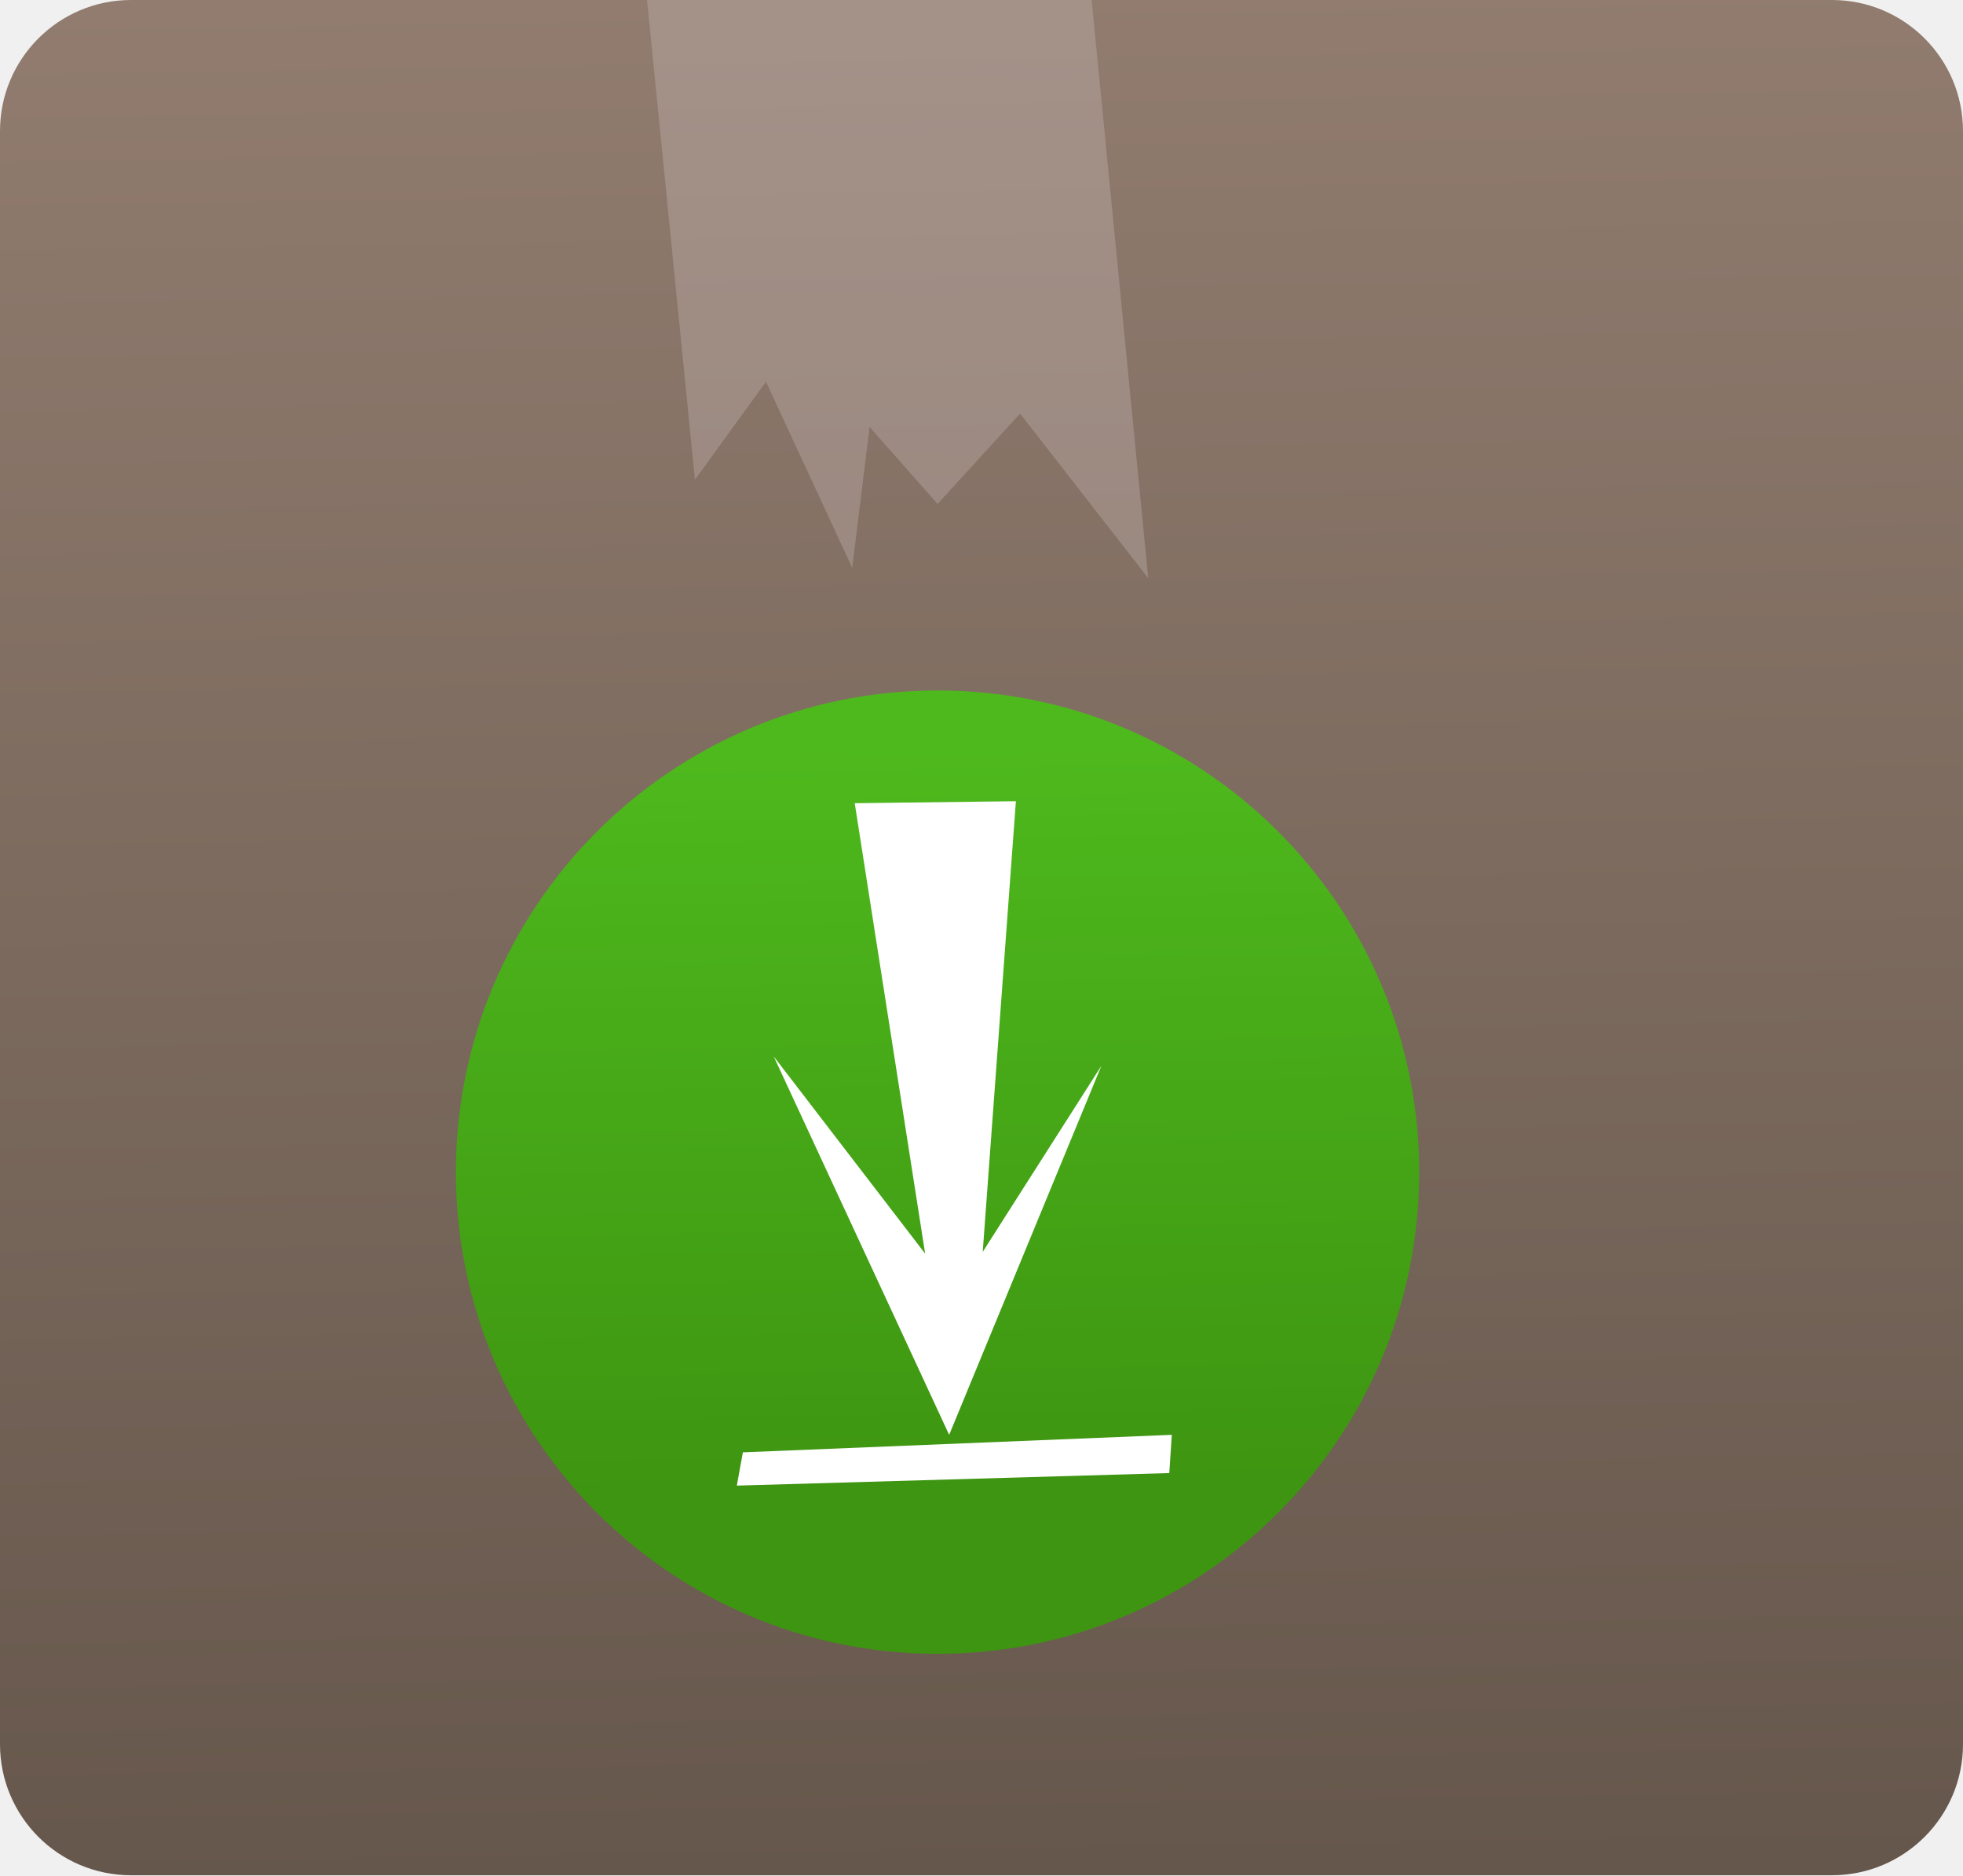
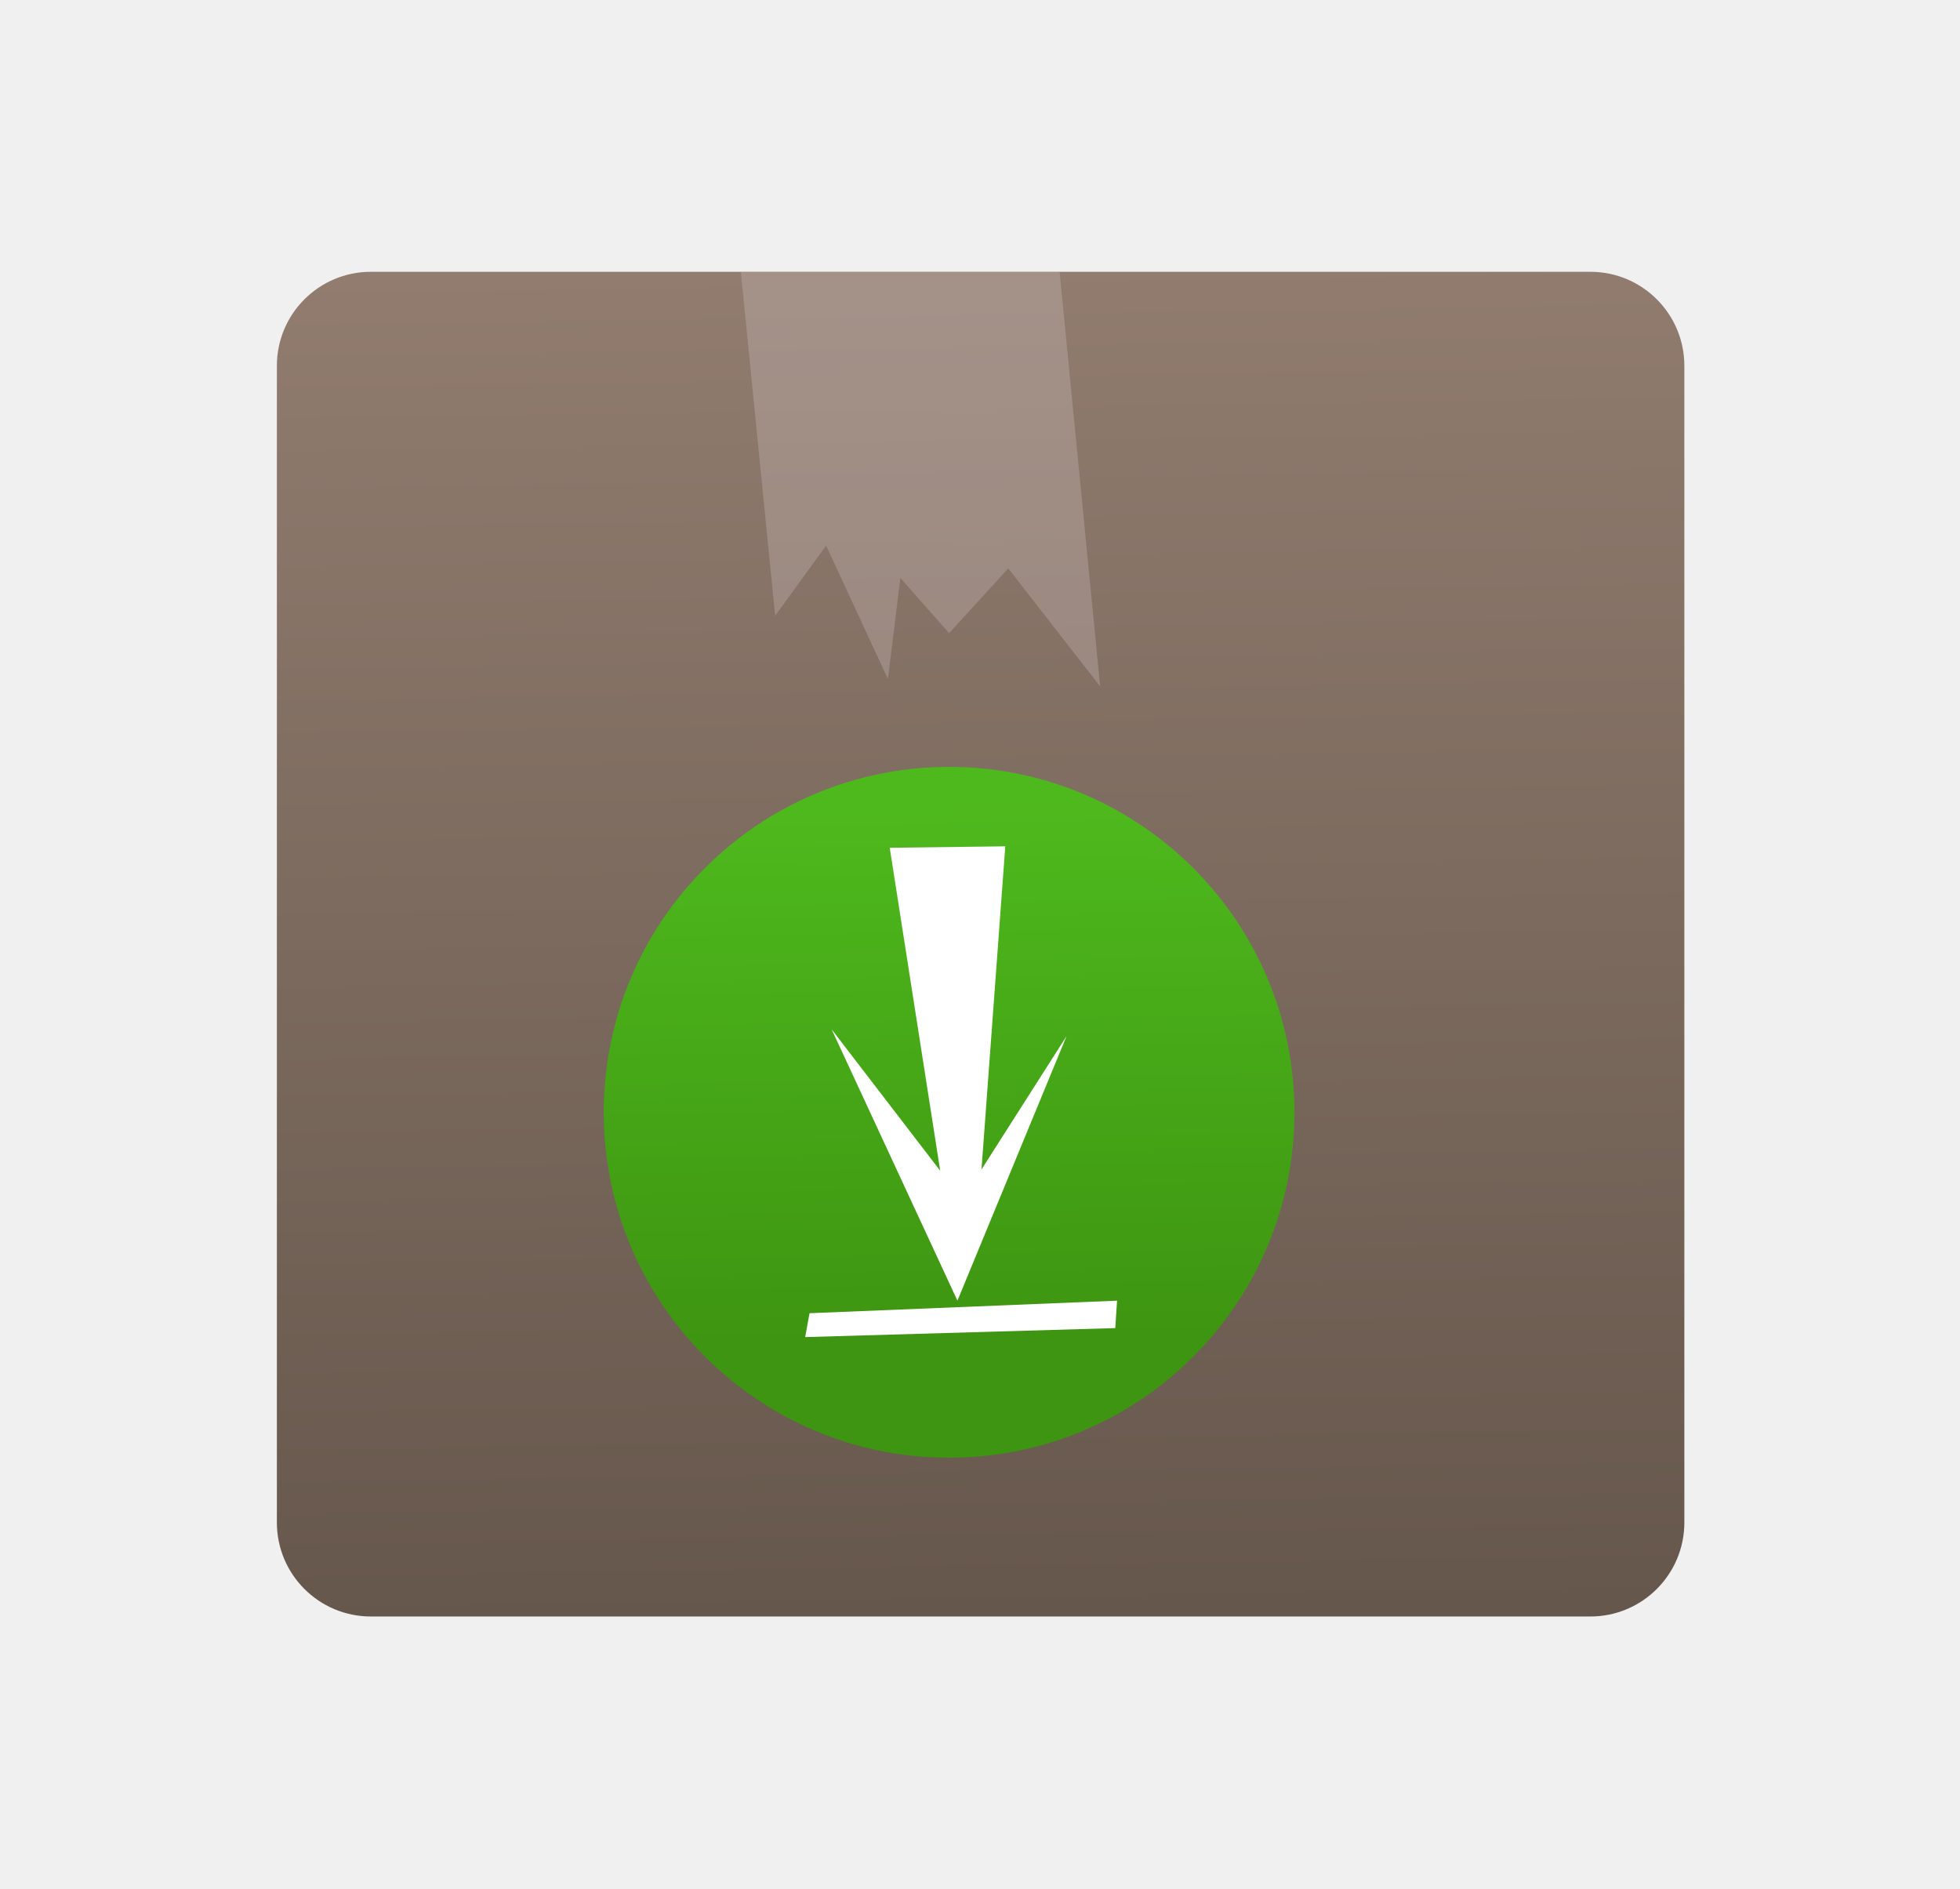
- <svg xmlns="http://www.w3.org/2000/svg" xmlns:xlink="http://www.w3.org/1999/xlink" width="102.53mm" height="97.939mm" viewBox="0 0 102.53 97.939" version="1.1" id="svg5">
+ <svg xmlns="http://www.w3.org/2000/svg" xmlns:xlink="http://www.w3.org/1999/xlink" width="142.78mm" height="137.532mm" viewBox="0 0 142.78 137.532" version="1.1" id="svg5" xml:space="preserve">
  <defs id="defs2">
    <linearGradient id="linearGradient1087">
      <stop style="stop-color:#917c6f;stop-opacity:1;" offset="0" id="stop1083" />
      <stop style="stop-color:#66574c;stop-opacity:1;" offset="1" id="stop1085" />
    </linearGradient>
    <linearGradient id="linearGradient424">
      <stop style="stop-color:#4eb91d;stop-opacity:1;" offset="0" id="stop420" />
      <stop style="stop-color:#3e9511;stop-opacity:1;" offset="1" id="stop422" />
    </linearGradient>
    <linearGradient xlink:href="#linearGradient424" id="linearGradient426" x1="121.19" y1="108.248" x2="122.134" y2="161.054" gradientUnits="userSpaceOnUse" gradientTransform="matrix(0.731728,0,0,0.731728,14.86042,14.75982)" />
    <linearGradient xlink:href="#linearGradient1087" id="linearGradient1089" x1="97.906" y1="55.018" x2="99.914" y2="188.864" gradientUnits="userSpaceOnUse" gradientTransform="matrix(0.731728,0,0,0.731728,14.86042,14.75982)" />
+     <linearGradient id="linearGradient1926">
+       <stop style="stop-color:#ffffff;stop-opacity:1;" offset="0" id="stop1922" />
+       <stop style="stop-color:#dadada;stop-opacity:1;" offset="1" id="stop1924" />
+     </linearGradient>
+     <linearGradient xlink:href="#linearGradient1926" id="linearGradient1928" x1="145.996" y1="131.114" x2="145.748" y2="236.619" gradientUnits="userSpaceOnUse" />
  </defs>
-   <g id="layer1" transform="translate(-55.39312,-55.01812)">
+   <g id="layer1" transform="translate(-35.22323,-35.22192)">
    <rect style="fill:url(#linearGradient1089);fill-opacity:1;stroke-width:0.194" id="rect234" width="102.53" height="97.939" x="55.393" y="55.018" ry="6.846" />
    <path style="opacity:1;fill:#d6c9c9;fill-opacity:0.287;stroke-width:0.194" d="m 89.189,55.018 2.503,25.053 3.71,-5.118 4.503,9.722 0.908,-7.359 3.55,4.021 4.309,-4.72 6.694,8.6 -2.954,-30.198 z" id="path918" />
    <path style="fill:url(#linearGradient426);fill-opacity:1;stroke-width:0.194" id="path8968" d="M 129.52,116.236 A 25.157,25.157 0 0 1 104.38,141.393 25.157,25.157 0 0 1 79.206,116.27 25.157,25.157 0 0 1 104.311,91.079 25.157,25.157 0 0 1 129.52,116.167" />
    <path id="path9024" style="fill:#ffffff;fill-opacity:1;stroke-width:0.228" d="m 108.455,96.863 -8.418,0.104 3.677,23.524 -7.909,-10.3 9.164,19.765 7.951,-19.275 -6.198,9.717 z m 8.143,33.092 -22.404,0.914 -0.316,1.738 22.589,-0.655 z" />
+     <g id="g24763" transform="matrix(0.8706727,0,0,0.8706727,-26.9128,-52.6928)" style="display:none">
+       <g id="g435" style="opacity:0.521;fill:#333333" transform="matrix(1.393787,0,0,1.393787,-60.39116,-70.86338)">
+         <rect style="fill:#333333;fill-opacity:1;stroke-width:0.265" id="rect433" width="117.657" height="113.332" x="94.531" y="123.288" ry="9.564" />
+       </g>
+       <rect style="fill:url(#linearGradient1928);fill-opacity:1;stroke-width:0.265" id="rect234-3" width="117.657" height="113.332" x="94.531" y="123.288" ry="9.564" />
+     </g>
  </g>
</svg>
